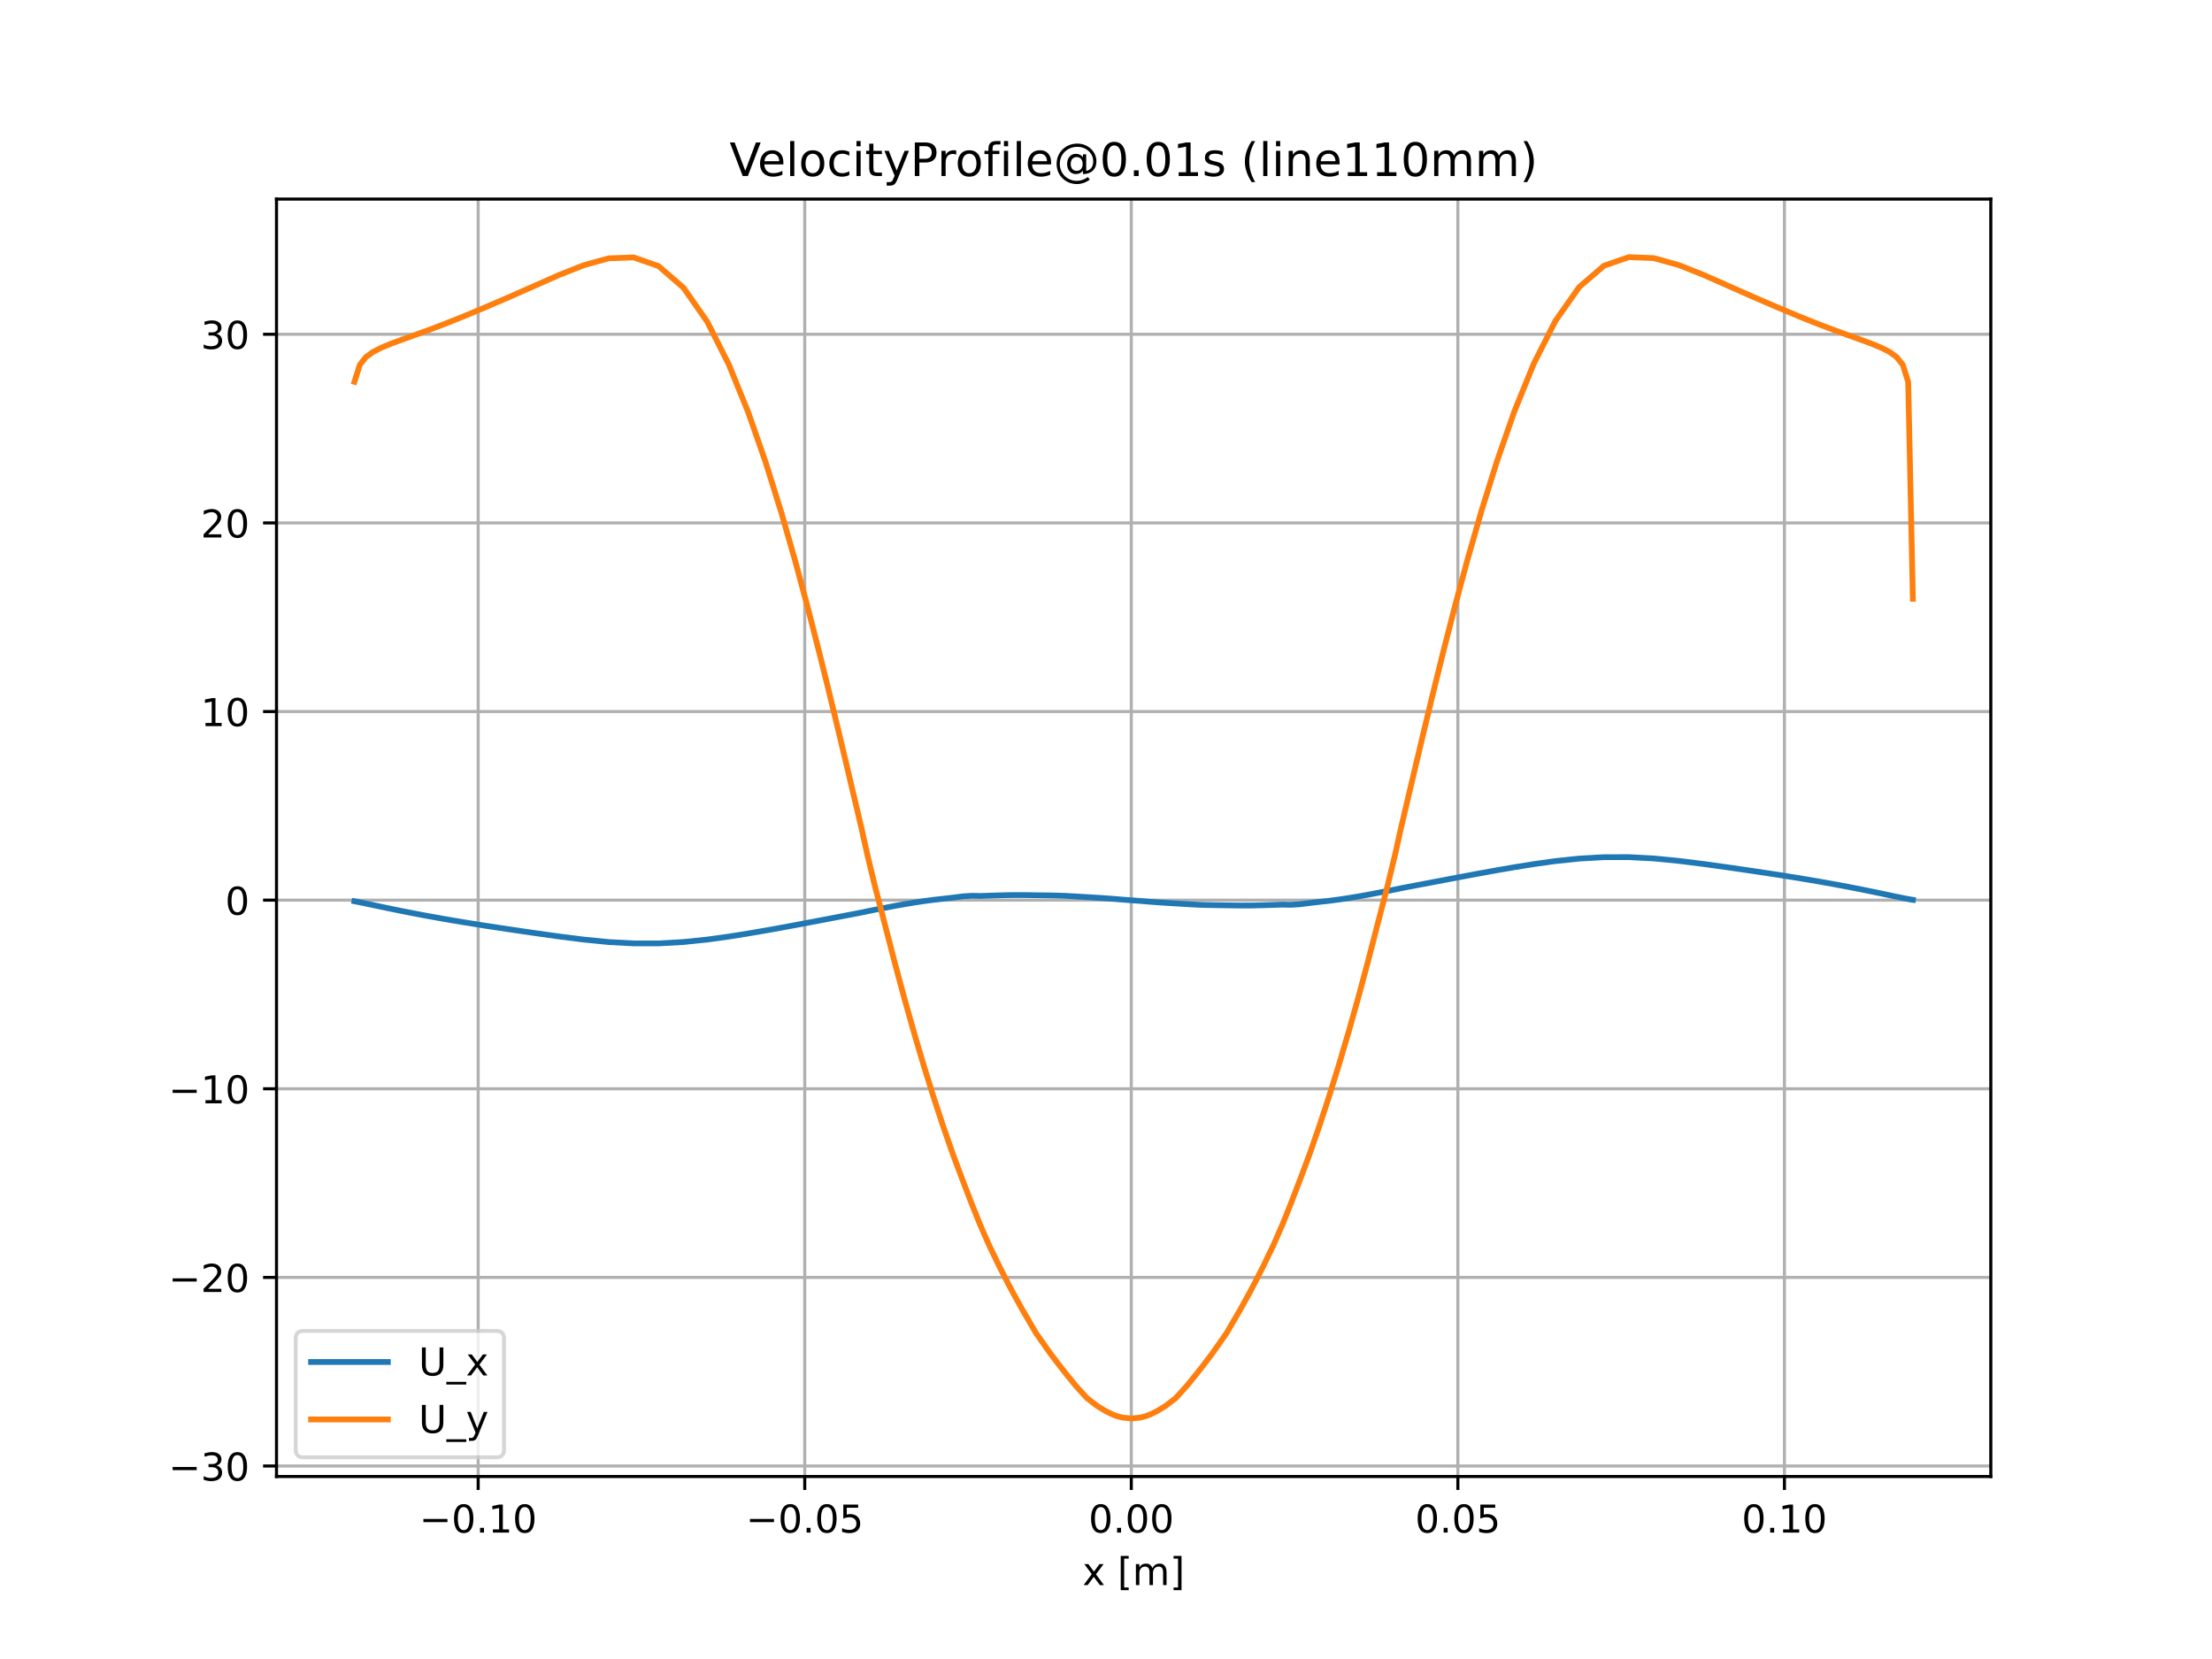
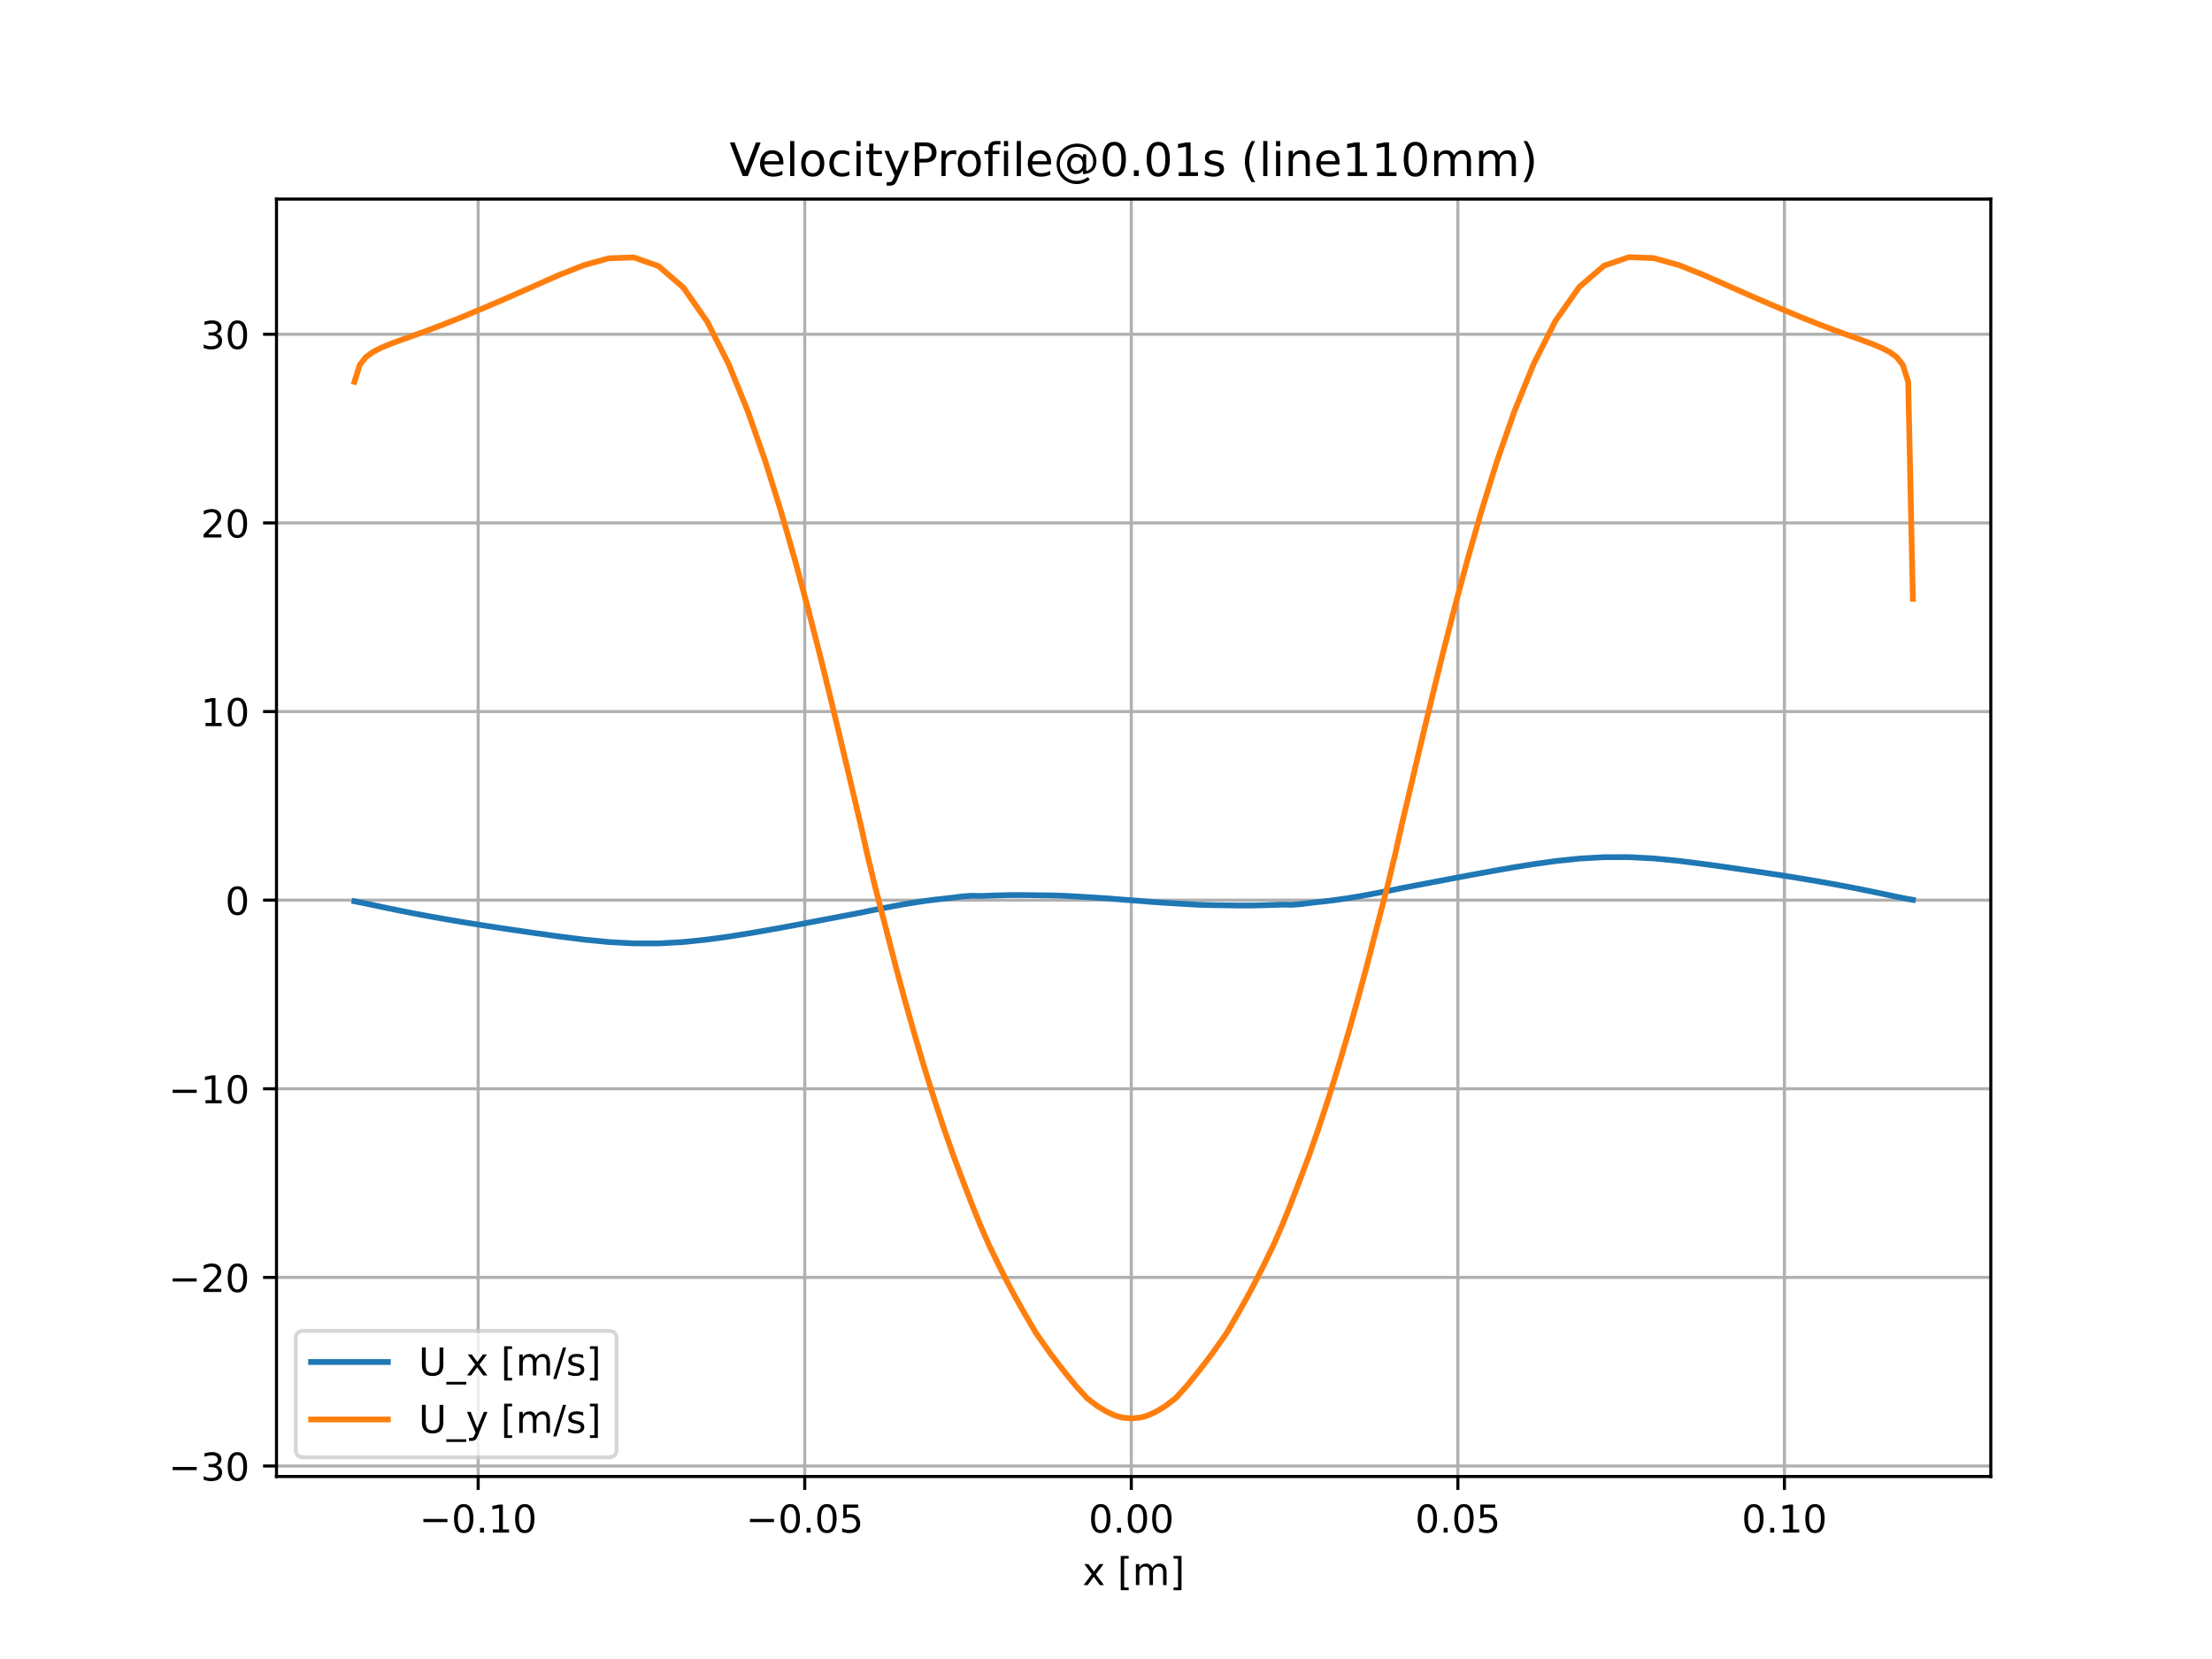
<svg xmlns="http://www.w3.org/2000/svg" xmlns:xlink="http://www.w3.org/1999/xlink" width="576pt" height="432pt" viewBox="0 0 576 432" version="1.1">
  <defs>
    <style type="text/css">*{stroke-linejoin: round; stroke-linecap: butt}</style>
  </defs>
  <g id="figure_1">
    <g id="patch_1">
      <path d="M 0 432  L 576 432  L 576 0  L 0 0  z " style="fill: #ffffff" />
    </g>
    <g id="axes_1">
      <g id="patch_2">
        <path d="M 72 384.48  L 518.4 384.48  L 518.4 51.84  L 72 51.84  z " style="fill: #ffffff" />
      </g>
      <g id="matplotlib.axis_1">
        <g id="xtick_1">
          <g id="line2d_1">
-             <path d="M 124.515 384.48  L 124.515 51.84  " clip-path="url(#p8e3a739154)" style="fill: none; stroke: #b0b0b0; stroke-width: 0.8; stroke-linecap: square" />
+             <path d="M 124.515 384.48  L 124.515 51.84  " clip-path="url(#pc7876a4f11)" style="fill: none; stroke: #b0b0b0; stroke-width: 0.8; stroke-linecap: square" />
          </g>
          <g id="line2d_2">
            <defs>
-               <path id="m4e0abfd27d" d="M 0 0  L 0 3.5  " style="stroke: #000000; stroke-width: 0.8" />
+               <path id="m9e8ec61df6" d="M 0 0  L 0 3.5  " style="stroke: #000000; stroke-width: 0.8" />
            </defs>
            <g>
-               <use xlink:href="#m4e0abfd27d" x="124.515" y="384.48" style="stroke: #000000; stroke-width: 0.8" />
+               <use xlink:href="#m9e8ec61df6" x="124.515" y="384.48" style="stroke: #000000; stroke-width: 0.8" />
            </g>
          </g>
          <g id="text_1">
            <g transform="translate(109.1923 399.0784) scale(0.1 -0.1)">
              <defs>
                <path id="DejaVuSans-2212" d="M 678 2272  L 4684 2272  L 4684 1741  L 678 1741  L 678 2272  z " transform="scale(0.015625)" />
                <path id="DejaVuSans-30" d="M 2034 4250  Q 1547 4250 1301 3770  Q 1056 3291 1056 2328  Q 1056 1369 1301 889  Q 1547 409 2034 409  Q 2525 409 2770 889  Q 3016 1369 3016 2328  Q 3016 3291 2770 3770  Q 2525 4250 2034 4250  z M 2034 4750  Q 2819 4750 3233 4129  Q 3647 3509 3647 2328  Q 3647 1150 3233 529  Q 2819 -91 2034 -91  Q 1250 -91 836 529  Q 422 1150 422 2328  Q 422 3509 836 4129  Q 1250 4750 2034 4750  z " transform="scale(0.015625)" />
                <path id="DejaVuSans-2e" d="M 684 794  L 1344 794  L 1344 0  L 684 0  L 684 794  z " transform="scale(0.015625)" />
                <path id="DejaVuSans-31" d="M 794 531  L 1825 531  L 1825 4091  L 703 3866  L 703 4441  L 1819 4666  L 2450 4666  L 2450 531  L 3481 531  L 3481 0  L 794 0  L 794 531  z " transform="scale(0.015625)" />
              </defs>
              <use xlink:href="#DejaVuSans-2212" />
              <use xlink:href="#DejaVuSans-30" x="83.789" />
              <use xlink:href="#DejaVuSans-2e" x="147.412" />
              <use xlink:href="#DejaVuSans-31" x="179.199" />
              <use xlink:href="#DejaVuSans-30" x="242.822" />
            </g>
          </g>
        </g>
        <g id="xtick_2">
          <g id="line2d_3">
-             <path d="M 209.552 384.48  L 209.552 51.84  " clip-path="url(#p8e3a739154)" style="fill: none; stroke: #b0b0b0; stroke-width: 0.8; stroke-linecap: square" />
+             <path d="M 209.552 384.48  L 209.552 51.84  " clip-path="url(#pc7876a4f11)" style="fill: none; stroke: #b0b0b0; stroke-width: 0.8; stroke-linecap: square" />
          </g>
          <g id="line2d_4">
            <g>
-               <use xlink:href="#m4e0abfd27d" x="209.552" y="384.48" style="stroke: #000000; stroke-width: 0.8" />
+               <use xlink:href="#m9e8ec61df6" x="209.552" y="384.48" style="stroke: #000000; stroke-width: 0.8" />
            </g>
          </g>
          <g id="text_2">
            <g transform="translate(194.2295 399.0784) scale(0.1 -0.1)">
              <defs>
                <path id="DejaVuSans-35" d="M 691 4666  L 3169 4666  L 3169 4134  L 1269 4134  L 1269 2991  Q 1406 3038 1543 3061  Q 1681 3084 1819 3084  Q 2600 3084 3056 2656  Q 3513 2228 3513 1497  Q 3513 744 3044 326  Q 2575 -91 1722 -91  Q 1428 -91 1123 -41  Q 819 9 494 109  L 494 744  Q 775 591 1075 516  Q 1375 441 1709 441  Q 2250 441 2565 725  Q 2881 1009 2881 1497  Q 2881 1984 2565 2268  Q 2250 2553 1709 2553  Q 1456 2553 1204 2497  Q 953 2441 691 2322  L 691 4666  z " transform="scale(0.015625)" />
              </defs>
              <use xlink:href="#DejaVuSans-2212" />
              <use xlink:href="#DejaVuSans-30" x="83.789" />
              <use xlink:href="#DejaVuSans-2e" x="147.412" />
              <use xlink:href="#DejaVuSans-30" x="179.199" />
              <use xlink:href="#DejaVuSans-35" x="242.822" />
            </g>
          </g>
        </g>
        <g id="xtick_3">
          <g id="line2d_5">
-             <path d="M 294.589 384.48  L 294.589 51.84  " clip-path="url(#p8e3a739154)" style="fill: none; stroke: #b0b0b0; stroke-width: 0.8; stroke-linecap: square" />
+             <path d="M 294.589 384.48  L 294.589 51.84  " clip-path="url(#pc7876a4f11)" style="fill: none; stroke: #b0b0b0; stroke-width: 0.8; stroke-linecap: square" />
          </g>
          <g id="line2d_6">
            <g>
-               <use xlink:href="#m4e0abfd27d" x="294.589" y="384.48" style="stroke: #000000; stroke-width: 0.8" />
+               <use xlink:href="#m9e8ec61df6" x="294.589" y="384.48" style="stroke: #000000; stroke-width: 0.8" />
            </g>
          </g>
          <g id="text_3">
            <g transform="translate(283.4566 399.0784) scale(0.1 -0.1)">
              <use xlink:href="#DejaVuSans-30" />
              <use xlink:href="#DejaVuSans-2e" x="63.623" />
              <use xlink:href="#DejaVuSans-30" x="95.41" />
              <use xlink:href="#DejaVuSans-30" x="159.033" />
            </g>
          </g>
        </g>
        <g id="xtick_4">
          <g id="line2d_7">
-             <path d="M 379.627 384.48  L 379.627 51.84  " clip-path="url(#p8e3a739154)" style="fill: none; stroke: #b0b0b0; stroke-width: 0.8; stroke-linecap: square" />
+             <path d="M 379.627 384.48  L 379.627 51.84  " clip-path="url(#pc7876a4f11)" style="fill: none; stroke: #b0b0b0; stroke-width: 0.8; stroke-linecap: square" />
          </g>
          <g id="line2d_8">
            <g>
-               <use xlink:href="#m4e0abfd27d" x="379.627" y="384.48" style="stroke: #000000; stroke-width: 0.8" />
+               <use xlink:href="#m9e8ec61df6" x="379.627" y="384.48" style="stroke: #000000; stroke-width: 0.8" />
            </g>
          </g>
          <g id="text_4">
            <g transform="translate(368.4939 399.0784) scale(0.1 -0.1)">
              <use xlink:href="#DejaVuSans-30" />
              <use xlink:href="#DejaVuSans-2e" x="63.623" />
              <use xlink:href="#DejaVuSans-30" x="95.41" />
              <use xlink:href="#DejaVuSans-35" x="159.033" />
            </g>
          </g>
        </g>
        <g id="xtick_5">
          <g id="line2d_9">
-             <path d="M 464.664 384.48  L 464.664 51.84  " clip-path="url(#p8e3a739154)" style="fill: none; stroke: #b0b0b0; stroke-width: 0.8; stroke-linecap: square" />
+             <path d="M 464.664 384.48  L 464.664 51.84  " clip-path="url(#pc7876a4f11)" style="fill: none; stroke: #b0b0b0; stroke-width: 0.8; stroke-linecap: square" />
          </g>
          <g id="line2d_10">
            <g>
-               <use xlink:href="#m4e0abfd27d" x="464.664" y="384.48" style="stroke: #000000; stroke-width: 0.8" />
+               <use xlink:href="#m9e8ec61df6" x="464.664" y="384.48" style="stroke: #000000; stroke-width: 0.8" />
            </g>
          </g>
          <g id="text_5">
            <g transform="translate(453.5311 399.0784) scale(0.1 -0.1)">
              <use xlink:href="#DejaVuSans-30" />
              <use xlink:href="#DejaVuSans-2e" x="63.623" />
              <use xlink:href="#DejaVuSans-31" x="95.41" />
              <use xlink:href="#DejaVuSans-30" x="159.033" />
            </g>
          </g>
        </g>
        <g id="text_6">
          <g transform="translate(281.8797 412.7566) scale(0.1 -0.1)">
            <defs>
              <path id="DejaVuSans-78" d="M 3513 3500  L 2247 1797  L 3578 0  L 2900 0  L 1881 1375  L 863 0  L 184 0  L 1544 1831  L 300 3500  L 978 3500  L 1906 2253  L 2834 3500  L 3513 3500  z " transform="scale(0.015625)" />
              <path id="DejaVuSans-20" transform="scale(0.015625)" />
              <path id="DejaVuSans-5b" d="M 550 4863  L 1875 4863  L 1875 4416  L 1125 4416  L 1125 -397  L 1875 -397  L 1875 -844  L 550 -844  L 550 4863  z " transform="scale(0.015625)" />
              <path id="DejaVuSans-6d" d="M 3328 2828  Q 3544 3216 3844 3400  Q 4144 3584 4550 3584  Q 5097 3584 5394 3201  Q 5691 2819 5691 2113  L 5691 0  L 5113 0  L 5113 2094  Q 5113 2597 4934 2840  Q 4756 3084 4391 3084  Q 3944 3084 3684 2787  Q 3425 2491 3425 1978  L 3425 0  L 2847 0  L 2847 2094  Q 2847 2600 2669 2842  Q 2491 3084 2119 3084  Q 1678 3084 1418 2786  Q 1159 2488 1159 1978  L 1159 0  L 581 0  L 581 3500  L 1159 3500  L 1159 2956  Q 1356 3278 1631 3431  Q 1906 3584 2284 3584  Q 2666 3584 2933 3390  Q 3200 3197 3328 2828  z " transform="scale(0.015625)" />
              <path id="DejaVuSans-5d" d="M 1947 4863  L 1947 -844  L 622 -844  L 622 -397  L 1369 -397  L 1369 4416  L 622 4416  L 622 4863  L 1947 4863  z " transform="scale(0.015625)" />
            </defs>
            <use xlink:href="#DejaVuSans-78" />
            <use xlink:href="#DejaVuSans-20" x="59.18" />
            <use xlink:href="#DejaVuSans-5b" x="90.967" />
            <use xlink:href="#DejaVuSans-6d" x="129.98" />
            <use xlink:href="#DejaVuSans-5d" x="227.393" />
          </g>
        </g>
      </g>
      <g id="matplotlib.axis_2">
        <g id="ytick_1">
          <g id="line2d_11">
-             <path d="M 72 381.746  L 518.4 381.746  " clip-path="url(#p8e3a739154)" style="fill: none; stroke: #b0b0b0; stroke-width: 0.8; stroke-linecap: square" />
+             <path d="M 72 381.746  L 518.4 381.746  " clip-path="url(#pc7876a4f11)" style="fill: none; stroke: #b0b0b0; stroke-width: 0.8; stroke-linecap: square" />
          </g>
          <g id="line2d_12">
            <defs>
-               <path id="med46b18958" d="M 0 0  L -3.5 0  " style="stroke: #000000; stroke-width: 0.8" />
+               <path id="ma7468ebee7" d="M 0 0  L -3.5 0  " style="stroke: #000000; stroke-width: 0.8" />
            </defs>
            <g>
-               <use xlink:href="#med46b18958" x="72" y="381.746" style="stroke: #000000; stroke-width: 0.8" />
+               <use xlink:href="#ma7468ebee7" x="72" y="381.746" style="stroke: #000000; stroke-width: 0.8" />
            </g>
          </g>
          <g id="text_7">
            <g transform="translate(43.89531 385.5447) scale(0.1 -0.1)">
              <defs>
                <path id="DejaVuSans-33" d="M 2597 2516  Q 3050 2419 3304 2112  Q 3559 1806 3559 1356  Q 3559 666 3084 287  Q 2609 -91 1734 -91  Q 1441 -91 1130 -33  Q 819 25 488 141  L 488 750  Q 750 597 1062 519  Q 1375 441 1716 441  Q 2309 441 2620 675  Q 2931 909 2931 1356  Q 2931 1769 2642 2001  Q 2353 2234 1838 2234  L 1294 2234  L 1294 2753  L 1863 2753  Q 2328 2753 2575 2939  Q 2822 3125 2822 3475  Q 2822 3834 2567 4026  Q 2313 4219 1838 4219  Q 1578 4219 1281 4162  Q 984 4106 628 3988  L 628 4550  Q 988 4650 1302 4700  Q 1616 4750 1894 4750  Q 2613 4750 3031 4423  Q 3450 4097 3450 3541  Q 3450 3153 3228 2886  Q 3006 2619 2597 2516  z " transform="scale(0.015625)" />
              </defs>
              <use xlink:href="#DejaVuSans-2212" />
              <use xlink:href="#DejaVuSans-33" x="83.789" />
              <use xlink:href="#DejaVuSans-30" x="147.412" />
            </g>
          </g>
        </g>
        <g id="ytick_2">
          <g id="line2d_13">
-             <path d="M 72 332.63  L 518.4 332.63  " clip-path="url(#p8e3a739154)" style="fill: none; stroke: #b0b0b0; stroke-width: 0.8; stroke-linecap: square" />
+             <path d="M 72 332.63  L 518.4 332.63  " clip-path="url(#pc7876a4f11)" style="fill: none; stroke: #b0b0b0; stroke-width: 0.8; stroke-linecap: square" />
          </g>
          <g id="line2d_14">
            <g>
-               <use xlink:href="#med46b18958" x="72" y="332.63" style="stroke: #000000; stroke-width: 0.8" />
+               <use xlink:href="#ma7468ebee7" x="72" y="332.63" style="stroke: #000000; stroke-width: 0.8" />
            </g>
          </g>
          <g id="text_8">
            <g transform="translate(43.89531 336.429) scale(0.1 -0.1)">
              <defs>
                <path id="DejaVuSans-32" d="M 1228 531  L 3431 531  L 3431 0  L 469 0  L 469 531  Q 828 903 1448 1529  Q 2069 2156 2228 2338  Q 2531 2678 2651 2914  Q 2772 3150 2772 3378  Q 2772 3750 2511 3984  Q 2250 4219 1831 4219  Q 1534 4219 1204 4116  Q 875 4013 500 3803  L 500 4441  Q 881 4594 1212 4672  Q 1544 4750 1819 4750  Q 2544 4750 2975 4387  Q 3406 4025 3406 3419  Q 3406 3131 3298 2873  Q 3191 2616 2906 2266  Q 2828 2175 2409 1742  Q 1991 1309 1228 531  z " transform="scale(0.015625)" />
              </defs>
              <use xlink:href="#DejaVuSans-2212" />
              <use xlink:href="#DejaVuSans-32" x="83.789" />
              <use xlink:href="#DejaVuSans-30" x="147.412" />
            </g>
          </g>
        </g>
        <g id="ytick_3">
          <g id="line2d_15">
-             <path d="M 72 283.514  L 518.4 283.514  " clip-path="url(#p8e3a739154)" style="fill: none; stroke: #b0b0b0; stroke-width: 0.8; stroke-linecap: square" />
+             <path d="M 72 283.514  L 518.4 283.514  " clip-path="url(#pc7876a4f11)" style="fill: none; stroke: #b0b0b0; stroke-width: 0.8; stroke-linecap: square" />
          </g>
          <g id="line2d_16">
            <g>
-               <use xlink:href="#med46b18958" x="72" y="283.514" style="stroke: #000000; stroke-width: 0.8" />
+               <use xlink:href="#ma7468ebee7" x="72" y="283.514" style="stroke: #000000; stroke-width: 0.8" />
            </g>
          </g>
          <g id="text_9">
            <g transform="translate(43.89531 287.3133) scale(0.1 -0.1)">
              <use xlink:href="#DejaVuSans-2212" />
              <use xlink:href="#DejaVuSans-31" x="83.789" />
              <use xlink:href="#DejaVuSans-30" x="147.412" />
            </g>
          </g>
        </g>
        <g id="ytick_4">
          <g id="line2d_17">
-             <path d="M 72 234.398  L 518.4 234.398  " clip-path="url(#p8e3a739154)" style="fill: none; stroke: #b0b0b0; stroke-width: 0.8; stroke-linecap: square" />
+             <path d="M 72 234.398  L 518.4 234.398  " clip-path="url(#pc7876a4f11)" style="fill: none; stroke: #b0b0b0; stroke-width: 0.8; stroke-linecap: square" />
          </g>
          <g id="line2d_18">
            <g>
-               <use xlink:href="#med46b18958" x="72" y="234.398" style="stroke: #000000; stroke-width: 0.8" />
+               <use xlink:href="#ma7468ebee7" x="72" y="234.398" style="stroke: #000000; stroke-width: 0.8" />
            </g>
          </g>
          <g id="text_10">
            <g transform="translate(58.6375 238.1976) scale(0.1 -0.1)">
              <use xlink:href="#DejaVuSans-30" />
            </g>
          </g>
        </g>
        <g id="ytick_5">
          <g id="line2d_19">
-             <path d="M 72 185.283  L 518.4 185.283  " clip-path="url(#p8e3a739154)" style="fill: none; stroke: #b0b0b0; stroke-width: 0.8; stroke-linecap: square" />
+             <path d="M 72 185.283  L 518.4 185.283  " clip-path="url(#pc7876a4f11)" style="fill: none; stroke: #b0b0b0; stroke-width: 0.8; stroke-linecap: square" />
          </g>
          <g id="line2d_20">
            <g>
-               <use xlink:href="#med46b18958" x="72" y="185.283" style="stroke: #000000; stroke-width: 0.8" />
+               <use xlink:href="#ma7468ebee7" x="72" y="185.283" style="stroke: #000000; stroke-width: 0.8" />
            </g>
          </g>
          <g id="text_11">
            <g transform="translate(52.275 189.0819) scale(0.1 -0.1)">
              <use xlink:href="#DejaVuSans-31" />
              <use xlink:href="#DejaVuSans-30" x="63.623" />
            </g>
          </g>
        </g>
        <g id="ytick_6">
          <g id="line2d_21">
-             <path d="M 72 136.167  L 518.4 136.167  " clip-path="url(#p8e3a739154)" style="fill: none; stroke: #b0b0b0; stroke-width: 0.8; stroke-linecap: square" />
+             <path d="M 72 136.167  L 518.4 136.167  " clip-path="url(#pc7876a4f11)" style="fill: none; stroke: #b0b0b0; stroke-width: 0.8; stroke-linecap: square" />
          </g>
          <g id="line2d_22">
            <g>
-               <use xlink:href="#med46b18958" x="72" y="136.167" style="stroke: #000000; stroke-width: 0.8" />
+               <use xlink:href="#ma7468ebee7" x="72" y="136.167" style="stroke: #000000; stroke-width: 0.8" />
            </g>
          </g>
          <g id="text_12">
            <g transform="translate(52.275 139.9662) scale(0.1 -0.1)">
              <use xlink:href="#DejaVuSans-32" />
              <use xlink:href="#DejaVuSans-30" x="63.623" />
            </g>
          </g>
        </g>
        <g id="ytick_7">
          <g id="line2d_23">
-             <path d="M 72 87.051  L 518.4 87.051  " clip-path="url(#p8e3a739154)" style="fill: none; stroke: #b0b0b0; stroke-width: 0.8; stroke-linecap: square" />
+             <path d="M 72 87.051  L 518.4 87.051  " clip-path="url(#pc7876a4f11)" style="fill: none; stroke: #b0b0b0; stroke-width: 0.8; stroke-linecap: square" />
          </g>
          <g id="line2d_24">
            <g>
-               <use xlink:href="#med46b18958" x="72" y="87.051" style="stroke: #000000; stroke-width: 0.8" />
+               <use xlink:href="#ma7468ebee7" x="72" y="87.051" style="stroke: #000000; stroke-width: 0.8" />
            </g>
          </g>
          <g id="text_13">
            <g transform="translate(52.275 90.85049) scale(0.1 -0.1)">
              <use xlink:href="#DejaVuSans-33" />
              <use xlink:href="#DejaVuSans-30" x="63.623" />
            </g>
          </g>
        </g>
      </g>
      <g id="line2d_25">
-         <path d="M 92.291 234.687  L 93.696 234.959  L 95.306 235.291  L 97.155 235.68  L 99.276 236.128  L 101.711 236.636  L 104.507 237.205  L 107.717 237.837  L 111.399 238.531  L 115.625 239.288  L 120.477 240.11  L 126.046 241.004  L 132.438 241.972  L 139.093 242.945  L 145.572 243.853  L 152.051 244.669  L 158.53 245.311  L 165.009 245.659  L 171.488 245.658  L 177.967 245.299  L 184.165 244.658  L 189.783 243.882  L 194.832 243.078  L 199.371 242.298  L 203.451 241.565  L 207.118 240.887  L 210.414 240.267  L 213.377 239.705  L 216.04 239.199  L 218.434 238.744  L 220.585 238.336  L 222.519 237.968  L 224.258 237.632  L 225.82 237.3  L 227.835 236.895  L 230.386 236.403  L 232.937 235.914  L 235.489 235.457  L 238.04 235.032  L 240.591 234.645  L 243.142 234.306  L 245.693 234.02  L 248.244 233.727  L 250.795 233.402  L 253.092 233.26  L 255.241 233.308  L 257.61 233.229  L 260.223 233.148  L 262.411 233.09  L 263.922 233.072  L 266.284 233.068  L 269.791 233.114  L 273.476 233.165  L 275.842 233.222  L 277.514 233.279  L 280.18 233.432  L 283.063 233.606  L 285.672 233.763  L 288.034 233.919  L 289.681 234.041  L 290.697 234.123  L 292.322 234.262  L 294.589 234.428  L 296.857 234.595  L 298.482 234.733  L 299.504 234.817  L 301.161 234.94  L 303.53 235.097  L 306.143 235.255  L 309.026 235.43  L 311.677 235.582  L 313.345 235.64  L 315.711 235.698  L 319.396 235.75  L 322.915 235.797  L 325.268 235.792  L 326.781 235.776  L 328.983 235.719  L 331.592 235.639  L 333.954 235.561  L 336.092 235.612  L 338.384 235.473  L 340.935 235.15  L 343.486 234.859  L 346.037 234.576  L 348.588 234.24  L 351.139 233.857  L 353.69 233.436  L 356.241 232.982  L 358.793 232.497  L 361.344 232.008  L 363.359 231.606  L 364.921 231.276  L 366.66 230.942  L 368.594 230.576  L 370.745 230.17  L 373.139 229.715  L 375.802 229.209  L 378.765 228.646  L 382.061 228.025  L 385.728 227.345  L 389.808 226.607  L 394.346 225.822  L 399.396 225.011  L 405.014 224.226  L 411.212 223.576  L 417.691 223.207  L 424.17 223.197  L 430.649 223.537  L 437.128 224.172  L 443.607 224.982  L 450.086 225.883  L 456.742 226.851  L 463.134 227.815  L 468.702 228.705  L 473.554 229.524  L 477.782 230.279  L 481.464 230.971  L 484.673 231.6  L 487.468 232.168  L 489.903 232.674  L 492.026 233.121  L 493.874 233.509  L 495.485 233.839  L 496.888 234.111  L 498.109 234.316  " clip-path="url(#p8e3a739154)" style="fill: none; stroke: #1f77b4; stroke-width: 1.5; stroke-linecap: square" />
+         <path d="M 92.291 234.687  L 93.696 234.959  L 95.306 235.291  L 97.155 235.68  L 99.276 236.128  L 101.711 236.636  L 104.507 237.205  L 107.717 237.837  L 111.399 238.531  L 115.625 239.288  L 120.477 240.11  L 126.046 241.004  L 132.438 241.972  L 139.093 242.945  L 145.572 243.853  L 152.051 244.669  L 158.53 245.311  L 165.009 245.659  L 171.488 245.658  L 177.967 245.299  L 184.165 244.658  L 189.783 243.882  L 194.832 243.078  L 199.371 242.298  L 203.451 241.565  L 207.118 240.887  L 210.414 240.267  L 213.377 239.705  L 216.04 239.199  L 218.434 238.744  L 220.585 238.336  L 222.519 237.968  L 224.258 237.632  L 225.82 237.3  L 227.835 236.895  L 230.386 236.403  L 232.937 235.914  L 235.489 235.457  L 238.04 235.032  L 240.591 234.645  L 243.142 234.306  L 245.693 234.02  L 248.244 233.727  L 250.795 233.402  L 253.092 233.26  L 255.241 233.308  L 257.61 233.229  L 260.223 233.148  L 262.411 233.09  L 263.922 233.072  L 266.284 233.068  L 269.791 233.114  L 273.476 233.165  L 275.842 233.222  L 277.514 233.279  L 280.18 233.432  L 283.063 233.606  L 285.672 233.763  L 288.034 233.919  L 289.681 234.041  L 290.697 234.123  L 292.322 234.262  L 294.589 234.428  L 296.857 234.595  L 298.482 234.733  L 299.504 234.817  L 301.161 234.94  L 303.53 235.097  L 306.143 235.255  L 309.026 235.43  L 311.677 235.582  L 313.345 235.64  L 315.711 235.698  L 319.396 235.75  L 322.915 235.797  L 325.268 235.792  L 326.781 235.776  L 328.983 235.719  L 331.592 235.639  L 333.954 235.561  L 336.092 235.612  L 338.384 235.473  L 340.935 235.15  L 343.486 234.859  L 346.037 234.576  L 348.588 234.24  L 351.139 233.857  L 353.69 233.436  L 356.241 232.982  L 358.793 232.497  L 361.344 232.008  L 363.359 231.606  L 364.921 231.276  L 366.66 230.942  L 368.594 230.576  L 370.745 230.17  L 373.139 229.715  L 375.802 229.209  L 378.765 228.646  L 382.061 228.025  L 385.728 227.345  L 389.808 226.607  L 394.346 225.822  L 399.396 225.011  L 405.014 224.226  L 411.212 223.576  L 417.691 223.207  L 424.17 223.197  L 430.649 223.537  L 437.128 224.172  L 443.607 224.982  L 450.086 225.883  L 456.742 226.851  L 463.134 227.815  L 468.702 228.705  L 473.554 229.524  L 477.782 230.279  L 481.464 230.971  L 484.673 231.6  L 487.468 232.168  L 489.903 232.674  L 492.026 233.121  L 493.874 233.509  L 495.485 233.839  L 496.888 234.111  L 498.109 234.316  " clip-path="url(#pc7876a4f11)" style="fill: none; stroke: #1f77b4; stroke-width: 1.5; stroke-linecap: square" />
      </g>
      <g id="line2d_26">
-         <path d="M 92.291 99.429  L 93.696 94.982  L 95.306 92.965  L 97.155 91.631  L 99.276 90.548  L 101.711 89.541  L 104.507 88.505  L 107.717 87.357  L 111.399 86.019  L 115.625 84.419  L 120.477 82.486  L 126.046 80.159  L 132.438 77.415  L 139.093 74.476  L 145.572 71.614  L 152.051 69.049  L 158.53 67.264  L 165.009 67.034  L 171.488 69.293  L 177.967 74.905  L 184.165 83.773  L 189.783 94.913  L 194.832 107.349  L 199.371 120.364  L 203.451 133.447  L 207.118 146.242  L 210.414 158.502  L 213.377 170.066  L 216.04 180.834  L 218.434 190.753  L 220.585 199.805  L 222.519 207.996  L 224.258 215.353  L 225.82 222.39  L 227.835 230.756  L 230.386 240.582  L 232.937 250.462  L 235.489 259.946  L 238.04 269.007  L 240.591 277.631  L 243.142 285.813  L 245.693 293.557  L 248.244 300.874  L 250.795 307.659  L 253.092 313.616  L 255.241 318.963  L 257.61 324.359  L 260.223 329.753  L 262.411 334.04  L 263.922 336.892  L 266.284 341.151  L 269.791 347.161  L 273.476 352.396  L 275.842 355.504  L 277.514 357.641  L 280.18 360.915  L 283.063 364.079  L 285.672 366.084  L 288.034 367.52  L 289.681 368.309  L 290.697 368.714  L 292.322 369.142  L 294.589 369.36  L 296.857 369.147  L 298.482 368.722  L 299.504 368.318  L 301.161 367.526  L 303.53 366.087  L 306.143 364.072  L 309.026 360.905  L 311.677 357.645  L 313.345 355.51  L 315.711 352.392  L 319.396 347.147  L 322.915 341.099  L 325.268 336.845  L 326.781 333.982  L 328.983 329.655  L 331.592 324.252  L 333.954 318.856  L 336.092 313.517  L 338.384 307.56  L 340.935 300.762  L 343.486 293.431  L 346.037 285.673  L 348.588 277.479  L 351.139 268.845  L 353.69 259.775  L 356.241 250.282  L 358.793 240.392  L 361.344 230.555  L 363.359 222.181  L 364.921 215.136  L 366.66 207.772  L 368.594 199.573  L 370.745 190.514  L 373.139 180.589  L 375.802 169.814  L 378.765 158.246  L 382.061 145.985  L 385.728 133.192  L 389.808 120.114  L 394.346 107.112  L 399.396 94.697  L 405.014 83.587  L 411.212 74.757  L 417.691 69.184  L 424.17 66.96  L 430.649 67.214  L 437.128 69.014  L 443.607 71.589  L 450.086 74.457  L 456.742 77.402  L 463.134 80.151  L 468.702 82.482  L 473.554 84.417  L 477.782 86.02  L 481.464 87.36  L 484.673 88.51  L 487.468 89.547  L 489.903 90.555  L 492.026 91.639  L 493.874 92.974  L 495.485 94.993  L 496.888 99.44  L 498.109 155.929  " clip-path="url(#p8e3a739154)" style="fill: none; stroke: #ff7f0e; stroke-width: 1.5; stroke-linecap: square" />
+         <path d="M 92.291 99.429  L 93.696 94.982  L 95.306 92.965  L 97.155 91.631  L 99.276 90.548  L 101.711 89.541  L 104.507 88.505  L 107.717 87.357  L 111.399 86.019  L 115.625 84.419  L 120.477 82.486  L 126.046 80.159  L 132.438 77.415  L 139.093 74.476  L 145.572 71.614  L 152.051 69.049  L 158.53 67.264  L 165.009 67.034  L 171.488 69.293  L 177.967 74.905  L 184.165 83.773  L 189.783 94.913  L 194.832 107.349  L 199.371 120.364  L 203.451 133.447  L 207.118 146.242  L 210.414 158.502  L 213.377 170.066  L 216.04 180.834  L 218.434 190.753  L 220.585 199.805  L 222.519 207.996  L 224.258 215.353  L 225.82 222.39  L 227.835 230.756  L 230.386 240.582  L 232.937 250.462  L 235.489 259.946  L 238.04 269.007  L 240.591 277.631  L 243.142 285.813  L 245.693 293.557  L 248.244 300.874  L 250.795 307.659  L 253.092 313.616  L 255.241 318.963  L 257.61 324.359  L 260.223 329.753  L 262.411 334.04  L 263.922 336.892  L 266.284 341.151  L 269.791 347.161  L 273.476 352.396  L 275.842 355.504  L 277.514 357.641  L 280.18 360.915  L 283.063 364.079  L 285.672 366.084  L 288.034 367.52  L 289.681 368.309  L 290.697 368.714  L 292.322 369.142  L 294.589 369.36  L 296.857 369.147  L 298.482 368.722  L 299.504 368.318  L 301.161 367.526  L 303.53 366.087  L 306.143 364.072  L 309.026 360.905  L 311.677 357.645  L 313.345 355.51  L 315.711 352.392  L 319.396 347.147  L 322.915 341.099  L 325.268 336.845  L 326.781 333.982  L 328.983 329.655  L 331.592 324.252  L 333.954 318.856  L 336.092 313.517  L 338.384 307.56  L 340.935 300.762  L 343.486 293.431  L 346.037 285.673  L 348.588 277.479  L 351.139 268.845  L 353.69 259.775  L 356.241 250.282  L 358.793 240.392  L 361.344 230.555  L 363.359 222.181  L 364.921 215.136  L 366.66 207.772  L 368.594 199.573  L 370.745 190.514  L 373.139 180.589  L 375.802 169.814  L 378.765 158.246  L 382.061 145.985  L 385.728 133.192  L 389.808 120.114  L 394.346 107.112  L 399.396 94.697  L 405.014 83.587  L 411.212 74.757  L 417.691 69.184  L 424.17 66.96  L 430.649 67.214  L 437.128 69.014  L 443.607 71.589  L 450.086 74.457  L 456.742 77.402  L 463.134 80.151  L 468.702 82.482  L 473.554 84.417  L 477.782 86.02  L 481.464 87.36  L 484.673 88.51  L 487.468 89.547  L 489.903 90.555  L 492.026 91.639  L 493.874 92.974  L 495.485 94.993  L 496.888 99.44  L 498.109 155.929  " clip-path="url(#pc7876a4f11)" style="fill: none; stroke: #ff7f0e; stroke-width: 1.5; stroke-linecap: square" />
      </g>
      <g id="patch_3">
        <path d="M 72 384.48  L 72 51.84  " style="fill: none; stroke: #000000; stroke-width: 0.8; stroke-linejoin: miter; stroke-linecap: square" />
      </g>
      <g id="patch_4">
        <path d="M 518.4 384.48  L 518.4 51.84  " style="fill: none; stroke: #000000; stroke-width: 0.8; stroke-linejoin: miter; stroke-linecap: square" />
      </g>
      <g id="patch_5">
        <path d="M 72 384.48  L 518.4 384.48  " style="fill: none; stroke: #000000; stroke-width: 0.8; stroke-linejoin: miter; stroke-linecap: square" />
      </g>
      <g id="patch_6">
        <path d="M 72 51.84  L 518.4 51.84  " style="fill: none; stroke: #000000; stroke-width: 0.8; stroke-linejoin: miter; stroke-linecap: square" />
      </g>
      <g id="text_14">
        <g transform="translate(189.9647 45.84) scale(0.12 -0.12)">
          <defs>
            <path id="DejaVuSans-56" d="M 1831 0  L 50 4666  L 709 4666  L 2188 738  L 3669 4666  L 4325 4666  L 2547 0  L 1831 0  z " transform="scale(0.015625)" />
            <path id="DejaVuSans-65" d="M 3597 1894  L 3597 1613  L 953 1613  Q 991 1019 1311 708  Q 1631 397 2203 397  Q 2534 397 2845 478  Q 3156 559 3463 722  L 3463 178  Q 3153 47 2828 -22  Q 2503 -91 2169 -91  Q 1331 -91 842 396  Q 353 884 353 1716  Q 353 2575 817 3079  Q 1281 3584 2069 3584  Q 2775 3584 3186 3129  Q 3597 2675 3597 1894  z M 3022 2063  Q 3016 2534 2758 2815  Q 2500 3097 2075 3097  Q 1594 3097 1305 2825  Q 1016 2553 972 2059  L 3022 2063  z " transform="scale(0.015625)" />
            <path id="DejaVuSans-6c" d="M 603 4863  L 1178 4863  L 1178 0  L 603 0  L 603 4863  z " transform="scale(0.015625)" />
            <path id="DejaVuSans-6f" d="M 1959 3097  Q 1497 3097 1228 2736  Q 959 2375 959 1747  Q 959 1119 1226 758  Q 1494 397 1959 397  Q 2419 397 2687 759  Q 2956 1122 2956 1747  Q 2956 2369 2687 2733  Q 2419 3097 1959 3097  z M 1959 3584  Q 2709 3584 3137 3096  Q 3566 2609 3566 1747  Q 3566 888 3137 398  Q 2709 -91 1959 -91  Q 1206 -91 779 398  Q 353 888 353 1747  Q 353 2609 779 3096  Q 1206 3584 1959 3584  z " transform="scale(0.015625)" />
            <path id="DejaVuSans-63" d="M 3122 3366  L 3122 2828  Q 2878 2963 2633 3030  Q 2388 3097 2138 3097  Q 1578 3097 1268 2742  Q 959 2388 959 1747  Q 959 1106 1268 751  Q 1578 397 2138 397  Q 2388 397 2633 464  Q 2878 531 3122 666  L 3122 134  Q 2881 22 2623 -34  Q 2366 -91 2075 -91  Q 1284 -91 818 406  Q 353 903 353 1747  Q 353 2603 823 3093  Q 1294 3584 2113 3584  Q 2378 3584 2631 3529  Q 2884 3475 3122 3366  z " transform="scale(0.015625)" />
            <path id="DejaVuSans-69" d="M 603 3500  L 1178 3500  L 1178 0  L 603 0  L 603 3500  z M 603 4863  L 1178 4863  L 1178 4134  L 603 4134  L 603 4863  z " transform="scale(0.015625)" />
            <path id="DejaVuSans-74" d="M 1172 4494  L 1172 3500  L 2356 3500  L 2356 3053  L 1172 3053  L 1172 1153  Q 1172 725 1289 603  Q 1406 481 1766 481  L 2356 481  L 2356 0  L 1766 0  Q 1100 0 847 248  Q 594 497 594 1153  L 594 3053  L 172 3053  L 172 3500  L 594 3500  L 594 4494  L 1172 4494  z " transform="scale(0.015625)" />
            <path id="DejaVuSans-79" d="M 2059 -325  Q 1816 -950 1584 -1140  Q 1353 -1331 966 -1331  L 506 -1331  L 506 -850  L 844 -850  Q 1081 -850 1212 -737  Q 1344 -625 1503 -206  L 1606 56  L 191 3500  L 800 3500  L 1894 763  L 2988 3500  L 3597 3500  L 2059 -325  z " transform="scale(0.015625)" />
            <path id="DejaVuSans-50" d="M 1259 4147  L 1259 2394  L 2053 2394  Q 2494 2394 2734 2622  Q 2975 2850 2975 3272  Q 2975 3691 2734 3919  Q 2494 4147 2053 4147  L 1259 4147  z M 628 4666  L 2053 4666  Q 2838 4666 3239 4311  Q 3641 3956 3641 3272  Q 3641 2581 3239 2228  Q 2838 1875 2053 1875  L 1259 1875  L 1259 0  L 628 0  L 628 4666  z " transform="scale(0.015625)" />
            <path id="DejaVuSans-72" d="M 2631 2963  Q 2534 3019 2420 3045  Q 2306 3072 2169 3072  Q 1681 3072 1420 2755  Q 1159 2438 1159 1844  L 1159 0  L 581 0  L 581 3500  L 1159 3500  L 1159 2956  Q 1341 3275 1631 3429  Q 1922 3584 2338 3584  Q 2397 3584 2469 3576  Q 2541 3569 2628 3553  L 2631 2963  z " transform="scale(0.015625)" />
            <path id="DejaVuSans-66" d="M 2375 4863  L 2375 4384  L 1825 4384  Q 1516 4384 1395 4259  Q 1275 4134 1275 3809  L 1275 3500  L 2222 3500  L 2222 3053  L 1275 3053  L 1275 0  L 697 0  L 697 3053  L 147 3053  L 147 3500  L 697 3500  L 697 3744  Q 697 4328 969 4595  Q 1241 4863 1831 4863  L 2375 4863  z " transform="scale(0.015625)" />
            <path id="DejaVuSans-40" d="M 2381 1678  Q 2381 1231 2603 976  Q 2825 722 3213 722  Q 3597 722 3817 978  Q 4038 1234 4038 1678  Q 4038 2116 3813 2373  Q 3588 2631 3206 2631  Q 2828 2631 2604 2375  Q 2381 2119 2381 1678  z M 4084 744  Q 3897 503 3655 389  Q 3413 275 3091 275  Q 2553 275 2217 664  Q 1881 1053 1881 1678  Q 1881 2303 2218 2693  Q 2556 3084 3091 3084  Q 3413 3084 3656 2967  Q 3900 2850 4084 2613  L 4084 3022  L 4531 3022  L 4531 722  Q 4988 791 5245 1139  Q 5503 1488 5503 2041  Q 5503 2375 5404 2669  Q 5306 2963 5106 3213  Q 4781 3622 4314 3839  Q 3847 4056 3297 4056  Q 2913 4056 2559 3954  Q 2206 3853 1906 3653  Q 1416 3334 1139 2817  Q 863 2300 863 1697  Q 863 1200 1042 765  Q 1222 331 1563 0  Q 1891 -325 2322 -495  Q 2753 -666 3244 -666  Q 3647 -666 4036 -530  Q 4425 -394 4750 -141  L 5031 -488  Q 4641 -791 4180 -952  Q 3719 -1113 3244 -1113  Q 2666 -1113 2153 -908  Q 1641 -703 1241 -313  Q 841 78 631 592  Q 422 1106 422 1697  Q 422 2266 634 2781  Q 847 3297 1241 3688  Q 1644 4084 2172 4295  Q 2700 4506 3291 4506  Q 3953 4506 4520 4234  Q 5088 3963 5472 3463  Q 5706 3156 5829 2797  Q 5953 2438 5953 2053  Q 5953 1231 5456 756  Q 4959 281 4084 263  L 4084 744  z " transform="scale(0.015625)" />
            <path id="DejaVuSans-73" d="M 2834 3397  L 2834 2853  Q 2591 2978 2328 3040  Q 2066 3103 1784 3103  Q 1356 3103 1142 2972  Q 928 2841 928 2578  Q 928 2378 1081 2264  Q 1234 2150 1697 2047  L 1894 2003  Q 2506 1872 2764 1633  Q 3022 1394 3022 966  Q 3022 478 2636 193  Q 2250 -91 1575 -91  Q 1294 -91 989 -36  Q 684 19 347 128  L 347 722  Q 666 556 975 473  Q 1284 391 1588 391  Q 1994 391 2212 530  Q 2431 669 2431 922  Q 2431 1156 2273 1281  Q 2116 1406 1581 1522  L 1381 1569  Q 847 1681 609 1914  Q 372 2147 372 2553  Q 372 3047 722 3315  Q 1072 3584 1716 3584  Q 2034 3584 2315 3537  Q 2597 3491 2834 3397  z " transform="scale(0.015625)" />
            <path id="DejaVuSans-28" d="M 1984 4856  Q 1566 4138 1362 3434  Q 1159 2731 1159 2009  Q 1159 1288 1364 580  Q 1569 -128 1984 -844  L 1484 -844  Q 1016 -109 783 600  Q 550 1309 550 2009  Q 550 2706 781 3412  Q 1013 4119 1484 4856  L 1984 4856  z " transform="scale(0.015625)" />
            <path id="DejaVuSans-6e" d="M 3513 2113  L 3513 0  L 2938 0  L 2938 2094  Q 2938 2591 2744 2837  Q 2550 3084 2163 3084  Q 1697 3084 1428 2787  Q 1159 2491 1159 1978  L 1159 0  L 581 0  L 581 3500  L 1159 3500  L 1159 2956  Q 1366 3272 1645 3428  Q 1925 3584 2291 3584  Q 2894 3584 3203 3211  Q 3513 2838 3513 2113  z " transform="scale(0.015625)" />
            <path id="DejaVuSans-29" d="M 513 4856  L 1013 4856  Q 1481 4119 1714 3412  Q 1947 2706 1947 2009  Q 1947 1309 1714 600  Q 1481 -109 1013 -844  L 513 -844  Q 928 -128 1133 580  Q 1338 1288 1338 2009  Q 1338 2731 1133 3434  Q 928 4138 513 4856  z " transform="scale(0.015625)" />
          </defs>
          <use xlink:href="#DejaVuSans-56" />
          <use xlink:href="#DejaVuSans-65" x="60.658" />
          <use xlink:href="#DejaVuSans-6c" x="122.182" />
          <use xlink:href="#DejaVuSans-6f" x="149.965" />
          <use xlink:href="#DejaVuSans-63" x="211.146" />
          <use xlink:href="#DejaVuSans-69" x="266.127" />
          <use xlink:href="#DejaVuSans-74" x="293.91" />
          <use xlink:href="#DejaVuSans-79" x="333.119" />
          <use xlink:href="#DejaVuSans-50" x="392.299" />
          <use xlink:href="#DejaVuSans-72" x="450.852" />
          <use xlink:href="#DejaVuSans-6f" x="489.715" />
          <use xlink:href="#DejaVuSans-66" x="550.896" />
          <use xlink:href="#DejaVuSans-69" x="586.102" />
          <use xlink:href="#DejaVuSans-6c" x="613.885" />
          <use xlink:href="#DejaVuSans-65" x="641.668" />
          <use xlink:href="#DejaVuSans-40" x="703.191" />
          <use xlink:href="#DejaVuSans-30" x="803.191" />
          <use xlink:href="#DejaVuSans-2e" x="866.814" />
          <use xlink:href="#DejaVuSans-30" x="898.602" />
          <use xlink:href="#DejaVuSans-31" x="962.225" />
          <use xlink:href="#DejaVuSans-73" x="1025.848" />
          <use xlink:href="#DejaVuSans-20" x="1077.947" />
          <use xlink:href="#DejaVuSans-28" x="1109.734" />
          <use xlink:href="#DejaVuSans-6c" x="1148.748" />
          <use xlink:href="#DejaVuSans-69" x="1176.531" />
          <use xlink:href="#DejaVuSans-6e" x="1204.314" />
          <use xlink:href="#DejaVuSans-65" x="1267.693" />
          <use xlink:href="#DejaVuSans-31" x="1329.217" />
          <use xlink:href="#DejaVuSans-31" x="1392.84" />
          <use xlink:href="#DejaVuSans-30" x="1456.463" />
          <use xlink:href="#DejaVuSans-6d" x="1520.086" />
          <use xlink:href="#DejaVuSans-6d" x="1617.498" />
          <use xlink:href="#DejaVuSans-29" x="1714.91" />
        </g>
      </g>
      <g id="legend_1">
        <g id="patch_7">
-           <path d="M 79 379.48  L 129.238 379.48  Q 131.238 379.48 131.238 377.48  L 131.238 348.567  Q 131.238 346.567 129.238 346.567  L 79 346.567  Q 77 346.567 77 348.567  L 77 377.48  Q 77 379.48 79 379.48  z " style="fill: #ffffff; opacity: 0.8; stroke: #cccccc; stroke-linejoin: miter" />
+           <path d="M 79 379.48  L 158.537 379.48  Q 160.537 379.48 160.537 377.48  L 160.537 348.567  Q 160.537 346.567 158.537 346.567  L 79 346.567  Q 77 346.567 77 348.567  L 77 377.48  Q 77 379.48 79 379.48  z " style="fill: #ffffff; opacity: 0.8; stroke: #cccccc; stroke-linejoin: miter" />
        </g>
        <g id="line2d_27">
          <path d="M 81 354.666  L 91 354.666  L 101 354.666  " style="fill: none; stroke: #1f77b4; stroke-width: 1.5; stroke-linecap: square" />
        </g>
        <g id="text_15">
          <g transform="translate(109 358.1659) scale(0.1 -0.1)">
            <defs>
              <path id="DejaVuSans-55" d="M 556 4666  L 1191 4666  L 1191 1831  Q 1191 1081 1462 751  Q 1734 422 2344 422  Q 2950 422 3222 751  Q 3494 1081 3494 1831  L 3494 4666  L 4128 4666  L 4128 1753  Q 4128 841 3676 375  Q 3225 -91 2344 -91  Q 1459 -91 1007 375  Q 556 841 556 1753  L 556 4666  z " transform="scale(0.015625)" />
              <path id="DejaVuSans-5f" d="M 3263 -1063  L 3263 -1509  L -63 -1509  L -63 -1063  L 3263 -1063  z " transform="scale(0.015625)" />
+               <path id="DejaVuSans-2f" d="M 1625 4666  L 2156 4666  L 531 -594  L 0 -594  L 1625 4666  z " transform="scale(0.015625)" />
            </defs>
            <use xlink:href="#DejaVuSans-55" />
            <use xlink:href="#DejaVuSans-5f" x="73.193" />
            <use xlink:href="#DejaVuSans-78" x="123.193" />
+             <use xlink:href="#DejaVuSans-20" x="182.373" />
+             <use xlink:href="#DejaVuSans-5b" x="214.16" />
+             <use xlink:href="#DejaVuSans-6d" x="253.174" />
+             <use xlink:href="#DejaVuSans-2f" x="350.586" />
+             <use xlink:href="#DejaVuSans-73" x="384.277" />
+             <use xlink:href="#DejaVuSans-5d" x="436.377" />
          </g>
        </g>
        <g id="line2d_28">
          <path d="M 81 369.622  L 91 369.622  L 101 369.622  " style="fill: none; stroke: #ff7f0e; stroke-width: 1.5; stroke-linecap: square" />
        </g>
        <g id="text_16">
          <g transform="translate(109 373.1222) scale(0.1 -0.1)">
            <use xlink:href="#DejaVuSans-55" />
            <use xlink:href="#DejaVuSans-5f" x="73.193" />
            <use xlink:href="#DejaVuSans-79" x="123.193" />
+             <use xlink:href="#DejaVuSans-20" x="182.373" />
+             <use xlink:href="#DejaVuSans-5b" x="214.16" />
+             <use xlink:href="#DejaVuSans-6d" x="253.174" />
+             <use xlink:href="#DejaVuSans-2f" x="350.586" />
+             <use xlink:href="#DejaVuSans-73" x="384.277" />
+             <use xlink:href="#DejaVuSans-5d" x="436.377" />
          </g>
        </g>
      </g>
    </g>
  </g>
  <defs>
-     <clipPath id="p8e3a739154">
+     <clipPath id="pc7876a4f11">
      <rect x="72" y="51.84" width="446.4" height="332.64" />
    </clipPath>
  </defs>
</svg>
